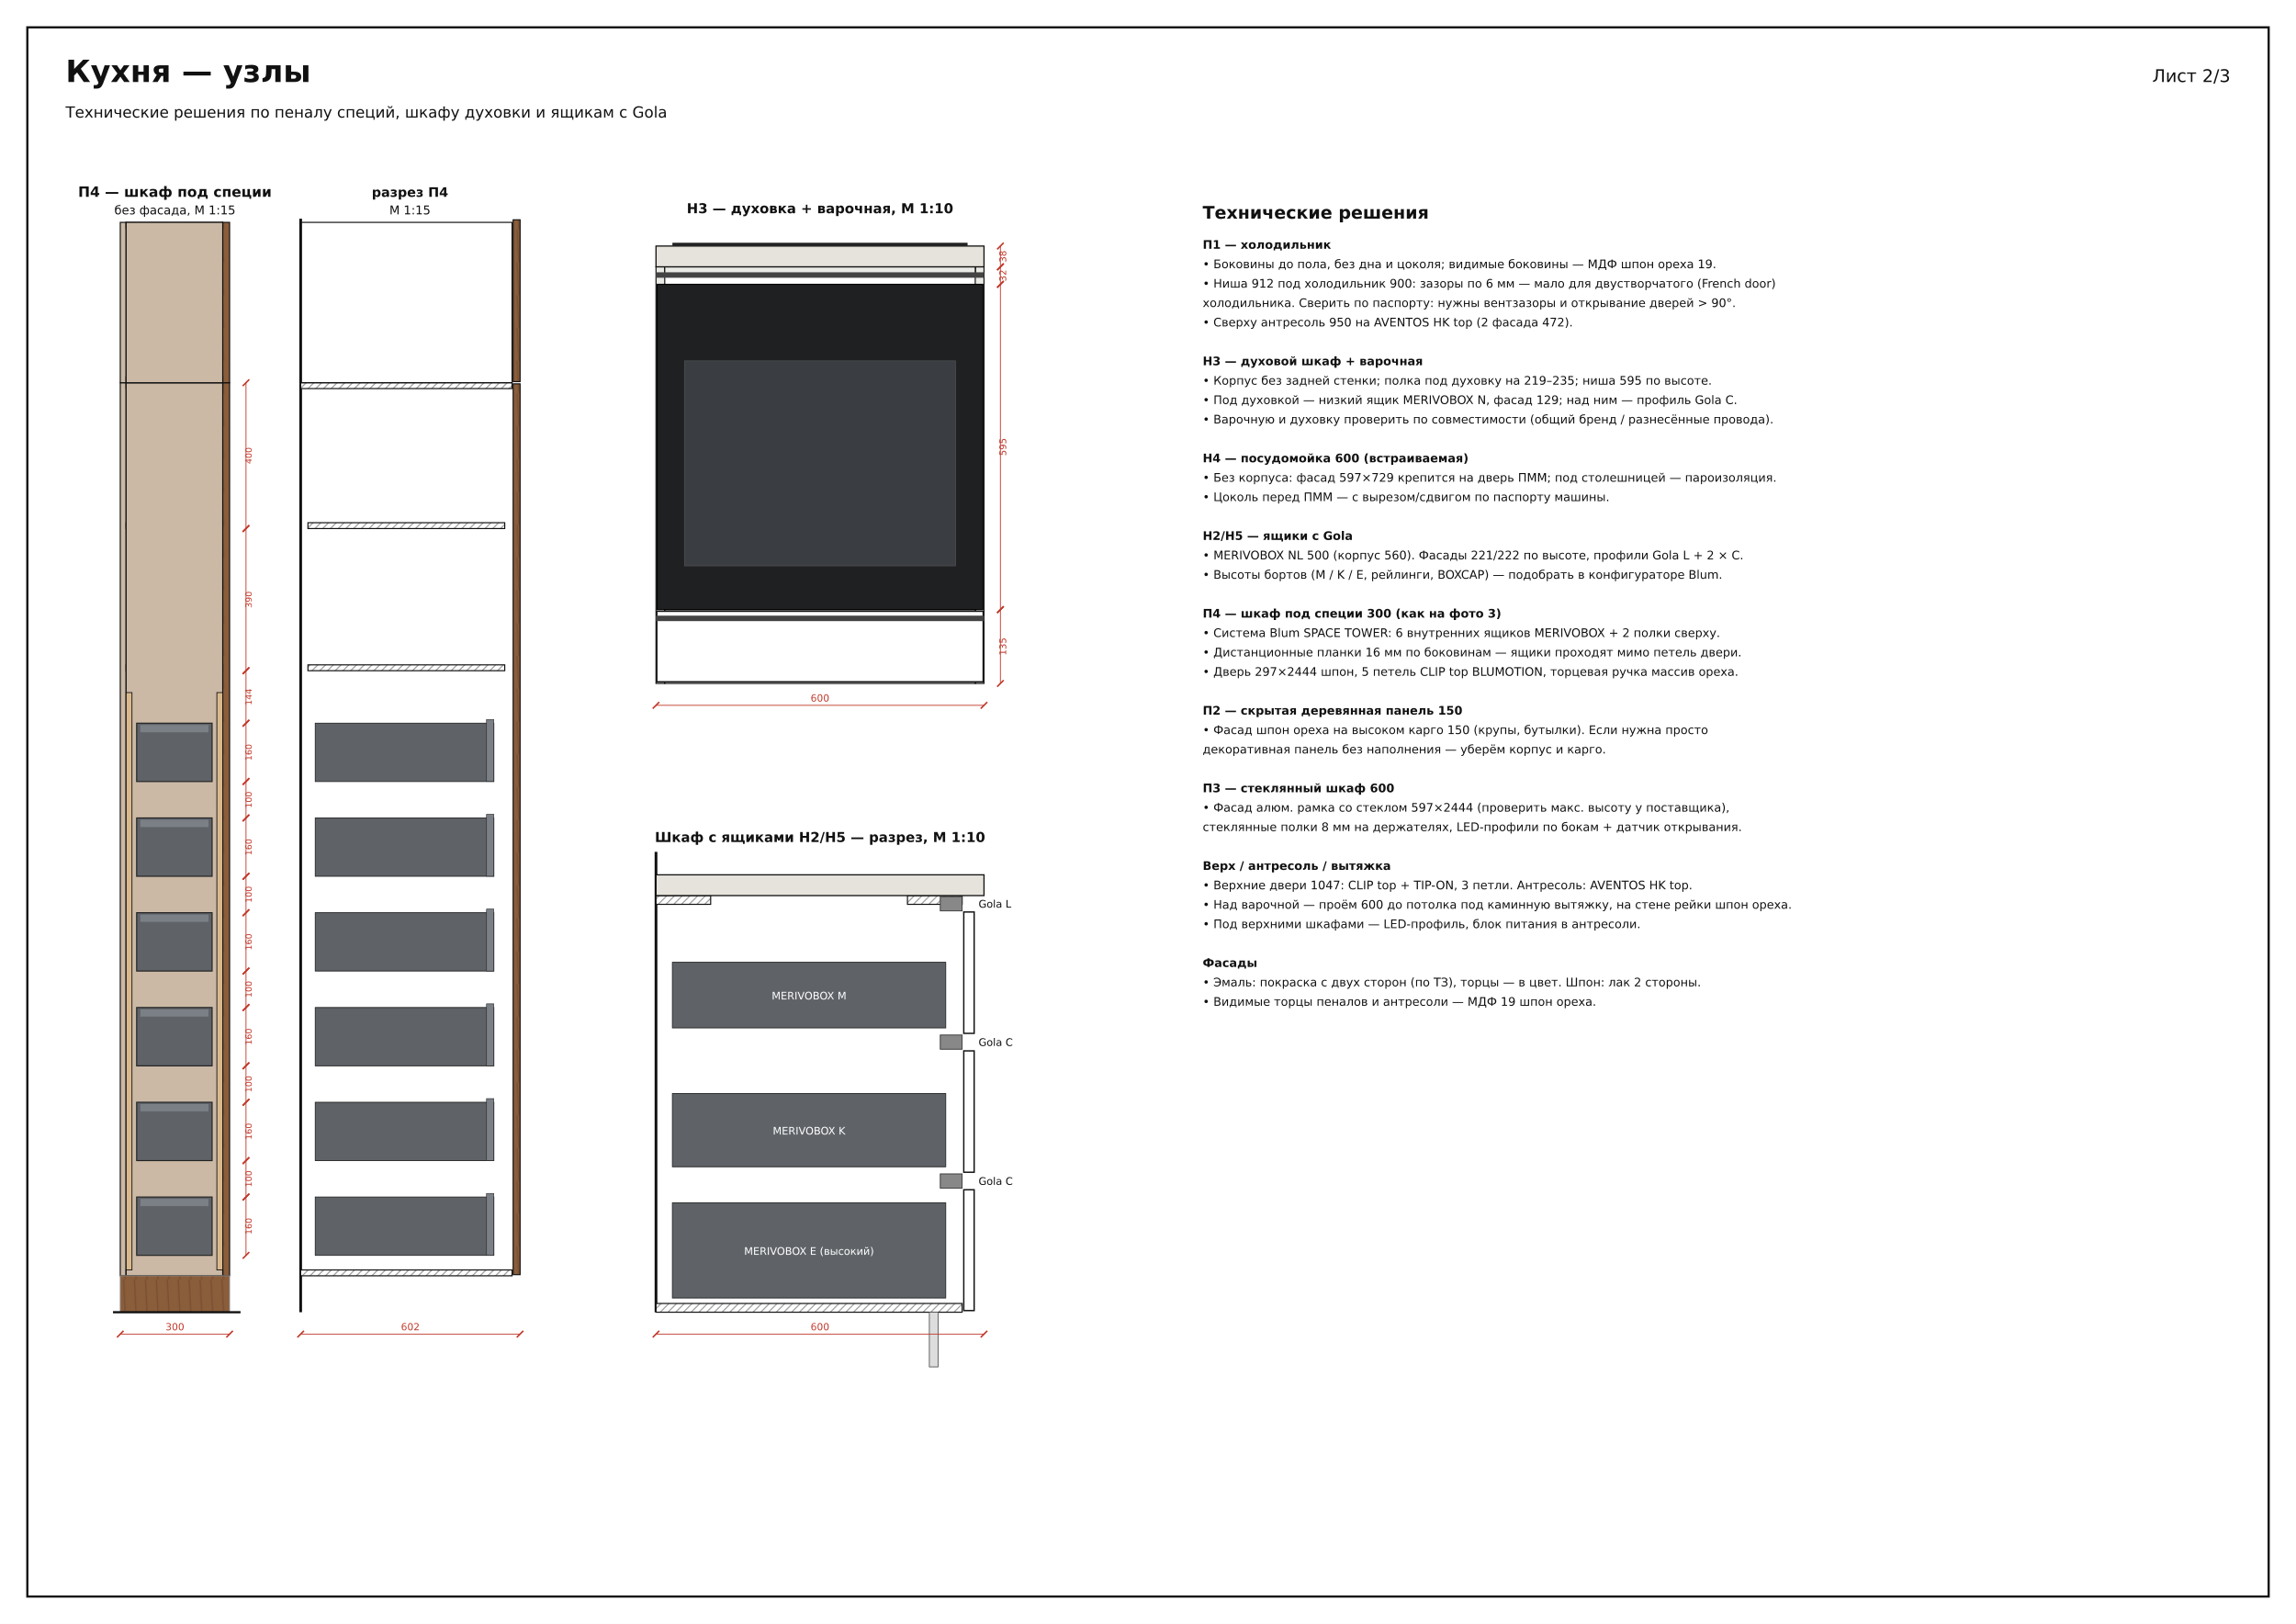
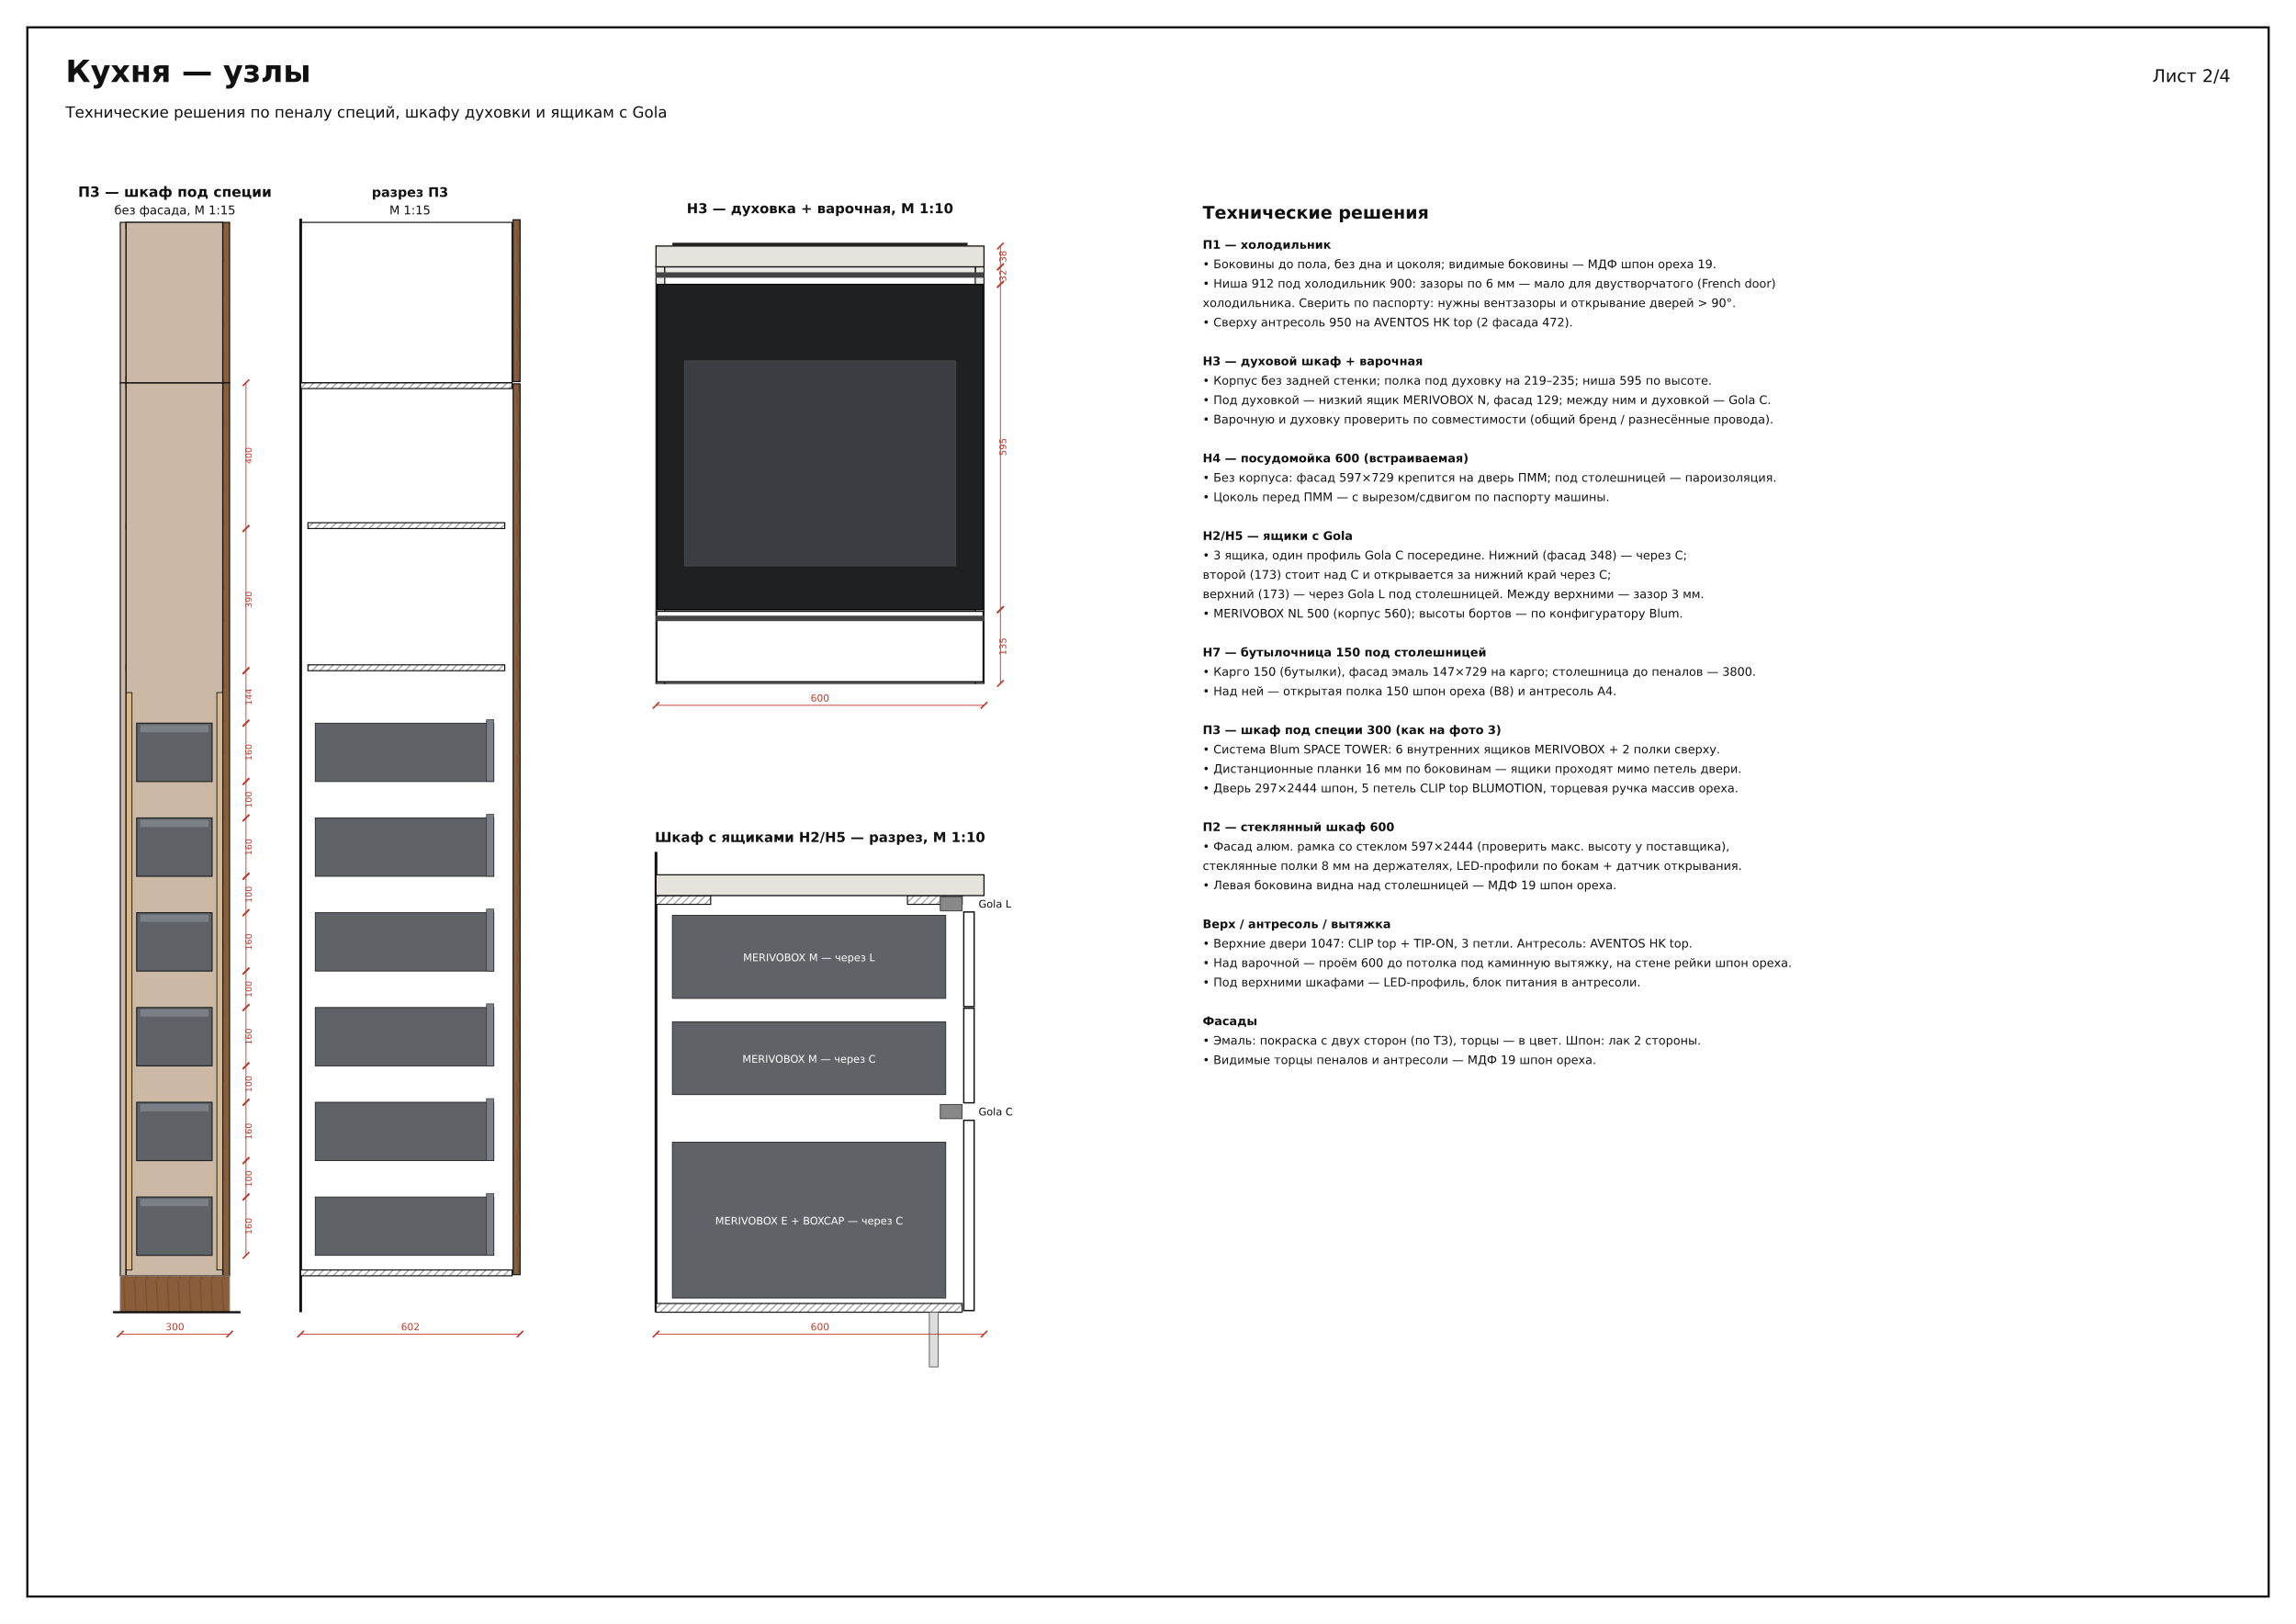
<svg xmlns="http://www.w3.org/2000/svg" width="420mm" height="297mm" viewBox="0 0 420 297">
  <defs>
    <pattern id="hatch" width="1" height="1" patternUnits="userSpaceOnUse" patternTransform="rotate(45)">
      <rect width="1" height="1" fill="#fff" />
      <line x1="0" y1="0" x2="0" y2="1" stroke="#555" stroke-width="0.22" />
    </pattern>
    <pattern id="glass" width="3" height="3" patternUnits="userSpaceOnUse" patternTransform="rotate(-45)">
      <rect width="3" height="3" fill="#e4f1f6" />
      <line x1="0" y1="0" x2="0" y2="3" stroke="#9cc3d2" stroke-width="0.25" />
    </pattern>
    <pattern id="veneer" width="2" height="6" patternUnits="userSpaceOnUse">
      <rect width="2" height="6" fill="#8a5d3b" />
      <line x1="0.6" y1="0" x2="0.9" y2="6" stroke="#7a5133" stroke-width="0.25" />
    </pattern>
  </defs>
  <rect width="420" height="297" fill="#fff" />
  <rect x="5" y="5" width="410" height="287" fill="none" stroke="#111" stroke-width="0.4" />
  <text x="12.00" y="15.00" font-family="DejaVu Sans, Arial, sans-serif" font-size="5.6" text-anchor="start" font-weight="bold" fill="#111">Кухня — узлы</text>
  <text x="12.00" y="21.50" font-family="DejaVu Sans, Arial, sans-serif" font-size="2.8" text-anchor="start" font-weight="normal" fill="#111">Технические решения по пеналу специй, шкафу духовки и ящикам с Gola</text>
-   <text x="408.00" y="15.00" font-family="DejaVu Sans, Arial, sans-serif" font-size="3.2" text-anchor="end" font-weight="normal" fill="#111">Лист 2/3</text>
+   <text x="408.00" y="15.00" font-family="DejaVu Sans, Arial, sans-serif" font-size="3.2" text-anchor="end" font-weight="normal" fill="#111">Лист 2/4</text>
  <rect x="22.00" y="70.00" width="1.07" height="163.33" rx="0" fill="#cbb9a6" stroke="#111" stroke-width="0.2" />
  <rect x="40.73" y="70.00" width="1.27" height="163.33" rx="0" fill="url(#veneer)" stroke="#111" stroke-width="0.2" />
  <rect x="23.07" y="232.27" width="17.67" height="1.07" rx="0" fill="#cbb9a6" stroke="#111" stroke-width="0.2" />
  <rect x="23.07" y="70.00" width="17.67" height="1.07" rx="0" fill="#cbb9a6" stroke="#111" stroke-width="0.2" />
  <rect x="23.07" y="121.60" width="17.67" height="1.07" rx="0" fill="#cbb9a6" stroke="#111" stroke-width="0.2" />
  <rect x="23.07" y="95.60" width="17.67" height="1.07" rx="0" fill="#cbb9a6" stroke="#111" stroke-width="0.2" />
  <rect x="23.07" y="70.00" width="17.67" height="163.33" rx="0" fill="#cbb9a6" stroke="#111" stroke-width="0.2" />
  <rect x="23.07" y="126.67" width="1.07" height="105.60" rx="0" fill="#d9b98c" stroke="#111" stroke-width="0.15" />
  <rect x="39.67" y="126.67" width="1.07" height="105.60" rx="0" fill="#d9b98c" stroke="#111" stroke-width="0.15" />
  <rect x="25.00" y="218.93" width="13.80" height="10.67" rx="0" fill="#5f6368" stroke="#222" stroke-width="0.2" />
  <rect x="25.67" y="219.27" width="12.47" height="1.33" rx="0" fill="#7b8086" stroke="none" stroke-width="0.2" />
  <rect x="25.00" y="201.60" width="13.80" height="10.67" rx="0" fill="#5f6368" stroke="#222" stroke-width="0.2" />
  <rect x="25.67" y="201.93" width="12.47" height="1.33" rx="0" fill="#7b8086" stroke="none" stroke-width="0.2" />
  <rect x="25.00" y="184.27" width="13.80" height="10.67" rx="0" fill="#5f6368" stroke="#222" stroke-width="0.2" />
  <rect x="25.67" y="184.60" width="12.47" height="1.33" rx="0" fill="#7b8086" stroke="none" stroke-width="0.2" />
  <rect x="25.00" y="166.93" width="13.80" height="10.67" rx="0" fill="#5f6368" stroke="#222" stroke-width="0.2" />
  <rect x="25.67" y="167.27" width="12.47" height="1.33" rx="0" fill="#7b8086" stroke="none" stroke-width="0.2" />
  <rect x="25.00" y="149.60" width="13.80" height="10.67" rx="0" fill="#5f6368" stroke="#222" stroke-width="0.2" />
  <rect x="25.67" y="149.93" width="12.47" height="1.33" rx="0" fill="#7b8086" stroke="none" stroke-width="0.2" />
  <rect x="25.00" y="132.27" width="13.80" height="10.67" rx="0" fill="#5f6368" stroke="#222" stroke-width="0.2" />
  <rect x="25.67" y="132.60" width="12.47" height="1.33" rx="0" fill="#7b8086" stroke="none" stroke-width="0.2" />
  <rect x="22.00" y="40.67" width="1.07" height="29.33" rx="0" fill="#cbb9a6" stroke="#111" stroke-width="0.2" />
  <rect x="40.73" y="40.67" width="1.27" height="29.33" rx="0" fill="url(#veneer)" stroke="#111" stroke-width="0.2" />
  <rect x="23.07" y="68.93" width="17.67" height="1.07" rx="0" fill="#cbb9a6" stroke="#111" stroke-width="0.2" />
  <rect x="23.07" y="40.67" width="17.67" height="1.07" rx="0" fill="#cbb9a6" stroke="#111" stroke-width="0.2" />
  <rect x="23.07" y="40.67" width="17.67" height="29.33" rx="0" fill="#cbb9a6" stroke="#111" stroke-width="0.2" />
  <rect x="22.00" y="233.33" width="20.00" height="6.67" rx="0" fill="url(#veneer)" stroke="#888" stroke-width="0.15" />
  <line x1="20.67" y1="240.00" x2="44.00" y2="240.00" stroke="#111" stroke-width="0.4" />
  <line x1="45.00" y1="229.60" x2="45.00" y2="218.93" stroke="#c0392b" stroke-width="0.15" />
  <line x1="44.40" y1="230.20" x2="45.60" y2="229.00" stroke="#c0392b" stroke-width="0.28" />
  <line x1="44.40" y1="219.53" x2="45.60" y2="218.33" stroke="#c0392b" stroke-width="0.28" />
  <text x="46.05" y="224.27" font-family="DejaVu Sans, Arial, sans-serif" font-size="1.6" text-anchor="middle" font-weight="normal" fill="#c0392b" transform="rotate(-90 46.05 224.27)">160</text>
  <line x1="45.00" y1="218.93" x2="45.00" y2="212.27" stroke="#c0392b" stroke-width="0.15" />
  <line x1="44.40" y1="219.53" x2="45.60" y2="218.33" stroke="#c0392b" stroke-width="0.28" />
  <line x1="44.40" y1="212.87" x2="45.60" y2="211.67" stroke="#c0392b" stroke-width="0.28" />
  <text x="46.05" y="215.60" font-family="DejaVu Sans, Arial, sans-serif" font-size="1.6" text-anchor="middle" font-weight="normal" fill="#c0392b" transform="rotate(-90 46.05 215.60)">100</text>
  <line x1="45.00" y1="212.27" x2="45.00" y2="201.60" stroke="#c0392b" stroke-width="0.15" />
  <line x1="44.40" y1="212.87" x2="45.60" y2="211.67" stroke="#c0392b" stroke-width="0.28" />
  <line x1="44.40" y1="202.20" x2="45.60" y2="201.00" stroke="#c0392b" stroke-width="0.28" />
  <text x="46.05" y="206.93" font-family="DejaVu Sans, Arial, sans-serif" font-size="1.6" text-anchor="middle" font-weight="normal" fill="#c0392b" transform="rotate(-90 46.05 206.93)">160</text>
  <line x1="45.00" y1="201.60" x2="45.00" y2="194.93" stroke="#c0392b" stroke-width="0.15" />
  <line x1="44.40" y1="202.20" x2="45.60" y2="201.00" stroke="#c0392b" stroke-width="0.28" />
  <line x1="44.40" y1="195.53" x2="45.60" y2="194.33" stroke="#c0392b" stroke-width="0.28" />
  <text x="46.05" y="198.27" font-family="DejaVu Sans, Arial, sans-serif" font-size="1.6" text-anchor="middle" font-weight="normal" fill="#c0392b" transform="rotate(-90 46.05 198.27)">100</text>
  <line x1="45.00" y1="194.93" x2="45.00" y2="184.27" stroke="#c0392b" stroke-width="0.15" />
  <line x1="44.40" y1="195.53" x2="45.60" y2="194.33" stroke="#c0392b" stroke-width="0.28" />
  <line x1="44.40" y1="184.87" x2="45.60" y2="183.67" stroke="#c0392b" stroke-width="0.28" />
  <text x="46.05" y="189.60" font-family="DejaVu Sans, Arial, sans-serif" font-size="1.6" text-anchor="middle" font-weight="normal" fill="#c0392b" transform="rotate(-90 46.05 189.60)">160</text>
  <line x1="45.00" y1="184.27" x2="45.00" y2="177.60" stroke="#c0392b" stroke-width="0.15" />
  <line x1="44.40" y1="184.87" x2="45.60" y2="183.67" stroke="#c0392b" stroke-width="0.28" />
  <line x1="44.40" y1="178.20" x2="45.60" y2="177.00" stroke="#c0392b" stroke-width="0.28" />
  <text x="46.05" y="180.93" font-family="DejaVu Sans, Arial, sans-serif" font-size="1.6" text-anchor="middle" font-weight="normal" fill="#c0392b" transform="rotate(-90 46.05 180.93)">100</text>
  <line x1="45.00" y1="177.60" x2="45.00" y2="166.93" stroke="#c0392b" stroke-width="0.15" />
  <line x1="44.40" y1="178.20" x2="45.60" y2="177.00" stroke="#c0392b" stroke-width="0.28" />
  <line x1="44.40" y1="167.53" x2="45.60" y2="166.33" stroke="#c0392b" stroke-width="0.28" />
  <text x="46.05" y="172.27" font-family="DejaVu Sans, Arial, sans-serif" font-size="1.6" text-anchor="middle" font-weight="normal" fill="#c0392b" transform="rotate(-90 46.05 172.27)">160</text>
  <line x1="45.00" y1="166.93" x2="45.00" y2="160.27" stroke="#c0392b" stroke-width="0.15" />
  <line x1="44.40" y1="167.53" x2="45.60" y2="166.33" stroke="#c0392b" stroke-width="0.28" />
  <line x1="44.40" y1="160.87" x2="45.60" y2="159.67" stroke="#c0392b" stroke-width="0.28" />
  <text x="46.05" y="163.60" font-family="DejaVu Sans, Arial, sans-serif" font-size="1.6" text-anchor="middle" font-weight="normal" fill="#c0392b" transform="rotate(-90 46.05 163.60)">100</text>
  <line x1="45.00" y1="160.27" x2="45.00" y2="149.60" stroke="#c0392b" stroke-width="0.15" />
  <line x1="44.40" y1="160.87" x2="45.60" y2="159.67" stroke="#c0392b" stroke-width="0.28" />
  <line x1="44.40" y1="150.20" x2="45.60" y2="149.00" stroke="#c0392b" stroke-width="0.28" />
  <text x="46.05" y="154.93" font-family="DejaVu Sans, Arial, sans-serif" font-size="1.6" text-anchor="middle" font-weight="normal" fill="#c0392b" transform="rotate(-90 46.05 154.93)">160</text>
  <line x1="45.00" y1="149.60" x2="45.00" y2="142.93" stroke="#c0392b" stroke-width="0.15" />
  <line x1="44.40" y1="150.20" x2="45.60" y2="149.00" stroke="#c0392b" stroke-width="0.28" />
  <line x1="44.40" y1="143.53" x2="45.60" y2="142.33" stroke="#c0392b" stroke-width="0.28" />
  <text x="46.05" y="146.27" font-family="DejaVu Sans, Arial, sans-serif" font-size="1.6" text-anchor="middle" font-weight="normal" fill="#c0392b" transform="rotate(-90 46.05 146.27)">100</text>
  <line x1="45.00" y1="142.93" x2="45.00" y2="132.27" stroke="#c0392b" stroke-width="0.15" />
  <line x1="44.40" y1="143.53" x2="45.60" y2="142.33" stroke="#c0392b" stroke-width="0.28" />
  <line x1="44.40" y1="132.87" x2="45.60" y2="131.67" stroke="#c0392b" stroke-width="0.28" />
  <text x="46.05" y="137.60" font-family="DejaVu Sans, Arial, sans-serif" font-size="1.6" text-anchor="middle" font-weight="normal" fill="#c0392b" transform="rotate(-90 46.05 137.60)">160</text>
  <line x1="45.00" y1="132.27" x2="45.00" y2="122.67" stroke="#c0392b" stroke-width="0.15" />
  <line x1="44.40" y1="132.87" x2="45.60" y2="131.67" stroke="#c0392b" stroke-width="0.28" />
  <line x1="44.40" y1="123.27" x2="45.60" y2="122.07" stroke="#c0392b" stroke-width="0.28" />
  <text x="46.05" y="127.47" font-family="DejaVu Sans, Arial, sans-serif" font-size="1.6" text-anchor="middle" font-weight="normal" fill="#c0392b" transform="rotate(-90 46.05 127.47)">144</text>
  <line x1="45.00" y1="122.67" x2="45.00" y2="96.67" stroke="#c0392b" stroke-width="0.15" />
  <line x1="44.40" y1="123.27" x2="45.60" y2="122.07" stroke="#c0392b" stroke-width="0.28" />
  <line x1="44.40" y1="97.27" x2="45.60" y2="96.07" stroke="#c0392b" stroke-width="0.28" />
  <text x="46.05" y="109.67" font-family="DejaVu Sans, Arial, sans-serif" font-size="1.6" text-anchor="middle" font-weight="normal" fill="#c0392b" transform="rotate(-90 46.05 109.67)">390</text>
  <line x1="45.00" y1="96.67" x2="45.00" y2="70.00" stroke="#c0392b" stroke-width="0.15" />
  <line x1="44.40" y1="97.27" x2="45.60" y2="96.07" stroke="#c0392b" stroke-width="0.28" />
  <line x1="44.40" y1="70.60" x2="45.60" y2="69.40" stroke="#c0392b" stroke-width="0.28" />
  <text x="46.05" y="83.33" font-family="DejaVu Sans, Arial, sans-serif" font-size="1.6" text-anchor="middle" font-weight="normal" fill="#c0392b" transform="rotate(-90 46.05 83.33)">400</text>
  <line x1="22.00" y1="244.00" x2="42.00" y2="244.00" stroke="#c0392b" stroke-width="0.15" />
  <line x1="21.40" y1="244.60" x2="22.60" y2="243.40" stroke="#c0392b" stroke-width="0.28" />
  <line x1="41.40" y1="244.60" x2="42.60" y2="243.40" stroke="#c0392b" stroke-width="0.28" />
  <text x="32.00" y="243.30" font-family="DejaVu Sans, Arial, sans-serif" font-size="1.8" text-anchor="middle" font-weight="normal" fill="#c0392b">300</text>
-   <text x="32.00" y="36.00" font-family="DejaVu Sans, Arial, sans-serif" font-size="2.6" text-anchor="middle" font-weight="bold" fill="#111">П4 — шкаф под специи</text>
+   <text x="32.00" y="36.00" font-family="DejaVu Sans, Arial, sans-serif" font-size="2.6" text-anchor="middle" font-weight="bold" fill="#111">П3 — шкаф под специи</text>
  <text x="32.00" y="39.20" font-family="DejaVu Sans, Arial, sans-serif" font-size="2.2" text-anchor="middle" font-weight="normal" fill="#111">без фасада, М 1:15</text>
  <line x1="55.00" y1="240.00" x2="55.00" y2="40.00" stroke="#111" stroke-width="0.5" />
  <rect x="55.00" y="232.27" width="38.67" height="1.07" rx="0" fill="url(#hatch)" stroke="#111" stroke-width="0.2" />
  <rect x="55.00" y="70.00" width="38.67" height="1.07" rx="0" fill="url(#hatch)" stroke="#111" stroke-width="0.2" />
  <rect x="56.33" y="121.60" width="36.00" height="1.07" rx="0" fill="url(#hatch)" stroke="#111" stroke-width="0.2" />
  <rect x="56.33" y="95.60" width="36.00" height="1.07" rx="0" fill="url(#hatch)" stroke="#111" stroke-width="0.2" />
  <rect x="57.67" y="218.93" width="32.67" height="10.67" rx="0" fill="#5f6368" stroke="#222" stroke-width="0.15" />
  <rect x="89.00" y="218.27" width="1.33" height="11.33" rx="0" fill="#7b8086" stroke="#222" stroke-width="0.1" />
  <rect x="57.67" y="201.60" width="32.67" height="10.67" rx="0" fill="#5f6368" stroke="#222" stroke-width="0.15" />
  <rect x="89.00" y="200.93" width="1.33" height="11.33" rx="0" fill="#7b8086" stroke="#222" stroke-width="0.1" />
  <rect x="57.67" y="184.27" width="32.67" height="10.67" rx="0" fill="#5f6368" stroke="#222" stroke-width="0.15" />
  <rect x="89.00" y="183.60" width="1.33" height="11.33" rx="0" fill="#7b8086" stroke="#222" stroke-width="0.1" />
  <rect x="57.67" y="166.93" width="32.67" height="10.67" rx="0" fill="#5f6368" stroke="#222" stroke-width="0.15" />
  <rect x="89.00" y="166.27" width="1.33" height="11.33" rx="0" fill="#7b8086" stroke="#222" stroke-width="0.1" />
  <rect x="57.67" y="149.60" width="32.67" height="10.67" rx="0" fill="#5f6368" stroke="#222" stroke-width="0.15" />
  <rect x="89.00" y="148.93" width="1.33" height="11.33" rx="0" fill="#7b8086" stroke="#222" stroke-width="0.1" />
  <rect x="57.67" y="132.27" width="32.67" height="10.67" rx="0" fill="#5f6368" stroke="#222" stroke-width="0.15" />
  <rect x="89.00" y="131.60" width="1.33" height="11.33" rx="0" fill="#7b8086" stroke="#222" stroke-width="0.1" />
  <rect x="93.87" y="70.20" width="1.27" height="162.93" rx="0" fill="url(#veneer)" stroke="#111" stroke-width="0.2" />
  <rect x="55.00" y="40.67" width="38.67" height="29.33" rx="0" fill="none" stroke="#111" stroke-width="0.2" />
  <rect x="93.87" y="40.20" width="1.27" height="29.60" rx="0" fill="url(#veneer)" stroke="#111" stroke-width="0.2" />
  <line x1="55.00" y1="244.00" x2="95.13" y2="244.00" stroke="#c0392b" stroke-width="0.15" />
  <line x1="54.40" y1="244.60" x2="55.60" y2="243.40" stroke="#c0392b" stroke-width="0.28" />
  <line x1="94.53" y1="244.60" x2="95.73" y2="243.40" stroke="#c0392b" stroke-width="0.28" />
  <text x="75.07" y="243.30" font-family="DejaVu Sans, Arial, sans-serif" font-size="1.8" text-anchor="middle" font-weight="normal" fill="#c0392b">602</text>
-   <text x="75.00" y="36.00" font-family="DejaVu Sans, Arial, sans-serif" font-size="2.4" text-anchor="middle" font-weight="bold" fill="#111">разрез П4</text>
+   <text x="75.00" y="36.00" font-family="DejaVu Sans, Arial, sans-serif" font-size="2.4" text-anchor="middle" font-weight="bold" fill="#111">разрез П3</text>
  <text x="75.00" y="39.20" font-family="DejaVu Sans, Arial, sans-serif" font-size="2.2" text-anchor="middle" font-weight="normal" fill="#111">М 1:15</text>
  <rect x="120.00" y="48.80" width="1.60" height="76.20" rx="0" fill="#e9e9e6" stroke="#111" stroke-width="0.2" />
  <rect x="178.40" y="48.80" width="1.60" height="76.20" rx="0" fill="#e9e9e6" stroke="#111" stroke-width="0.2" />
  <rect x="121.60" y="123.40" width="56.80" height="1.60" rx="0" fill="#e9e9e6" stroke="#111" stroke-width="0.2" />
  <rect x="121.60" y="48.80" width="56.80" height="1.60" rx="0" fill="#e9e9e6" stroke="#111" stroke-width="0.2" />
  <rect x="121.60" y="48.80" width="56.80" height="1.60" rx="0" fill="#e9e9e6" stroke="#111" stroke-width="0.2" />
  <rect x="121.60" y="111.50" width="56.80" height="1.60" rx="0" fill="#e9e9e6" stroke="#111" stroke-width="0.2" />
  <rect x="120.15" y="111.80" width="59.70" height="12.90" rx="0" fill="#fff" stroke="#111" stroke-width="0.25" />
  <rect x="120.20" y="52.00" width="59.60" height="59.50" rx="0" fill="#1f2022" stroke="#000" stroke-width="0.2" />
  <rect x="125.20" y="66.00" width="49.60" height="37.50" rx="0" fill="#3a3d41" stroke="#555" stroke-width="0.1" />
  <rect x="120.00" y="45.00" width="60.00" height="3.80" rx="0" fill="#e6e3dc" stroke="#111" stroke-width="0.22" />
  <rect x="123.00" y="44.40" width="54.00" height="0.60" rx="0" fill="#222" stroke="none" stroke-width="0.2" />
  <line x1="120.00" y1="50.30" x2="180.00" y2="50.30" stroke="#444" stroke-width="1.0" />
  <line x1="120.00" y1="113.10" x2="180.00" y2="113.10" stroke="#444" stroke-width="1.0" />
  <line x1="183.00" y1="125.00" x2="183.00" y2="111.50" stroke="#c0392b" stroke-width="0.15" />
  <line x1="182.40" y1="125.60" x2="183.60" y2="124.40" stroke="#c0392b" stroke-width="0.28" />
  <line x1="182.40" y1="112.10" x2="183.60" y2="110.90" stroke="#c0392b" stroke-width="0.28" />
  <text x="184.05" y="118.25" font-family="DejaVu Sans, Arial, sans-serif" font-size="1.7" text-anchor="middle" font-weight="normal" fill="#c0392b" transform="rotate(-90 184.05 118.25)">135</text>
  <line x1="183.00" y1="111.50" x2="183.00" y2="52.00" stroke="#c0392b" stroke-width="0.15" />
  <line x1="182.40" y1="112.10" x2="183.60" y2="110.90" stroke="#c0392b" stroke-width="0.28" />
  <line x1="182.40" y1="52.60" x2="183.60" y2="51.40" stroke="#c0392b" stroke-width="0.28" />
  <text x="184.05" y="81.75" font-family="DejaVu Sans, Arial, sans-serif" font-size="1.7" text-anchor="middle" font-weight="normal" fill="#c0392b" transform="rotate(-90 184.05 81.75)">595</text>
  <line x1="183.00" y1="52.00" x2="183.00" y2="48.80" stroke="#c0392b" stroke-width="0.15" />
  <line x1="182.40" y1="52.60" x2="183.60" y2="51.40" stroke="#c0392b" stroke-width="0.28" />
  <line x1="182.40" y1="49.40" x2="183.60" y2="48.20" stroke="#c0392b" stroke-width="0.28" />
  <text x="184.05" y="50.40" font-family="DejaVu Sans, Arial, sans-serif" font-size="1.7" text-anchor="middle" font-weight="normal" fill="#c0392b" transform="rotate(-90 184.05 50.40)">32</text>
  <line x1="183.00" y1="48.80" x2="183.00" y2="45.00" stroke="#c0392b" stroke-width="0.15" />
  <line x1="182.40" y1="49.40" x2="183.60" y2="48.20" stroke="#c0392b" stroke-width="0.28" />
  <line x1="182.40" y1="45.60" x2="183.60" y2="44.40" stroke="#c0392b" stroke-width="0.28" />
  <text x="184.05" y="46.90" font-family="DejaVu Sans, Arial, sans-serif" font-size="1.7" text-anchor="middle" font-weight="normal" fill="#c0392b" transform="rotate(-90 184.05 46.90)">38</text>
  <line x1="120.00" y1="129.00" x2="180.00" y2="129.00" stroke="#c0392b" stroke-width="0.15" />
  <line x1="119.40" y1="129.60" x2="120.60" y2="128.40" stroke="#c0392b" stroke-width="0.28" />
  <line x1="179.40" y1="129.60" x2="180.60" y2="128.40" stroke="#c0392b" stroke-width="0.28" />
  <text x="150.00" y="128.30" font-family="DejaVu Sans, Arial, sans-serif" font-size="1.8" text-anchor="middle" font-weight="normal" fill="#c0392b">600</text>
  <text x="150.00" y="39.00" font-family="DejaVu Sans, Arial, sans-serif" font-size="2.5" text-anchor="middle" font-weight="bold" fill="#111">Н3 — духовка + варочная, М 1:10</text>
  <line x1="120.00" y1="240.00" x2="120.00" y2="155.80" stroke="#111" stroke-width="0.5" />
  <rect x="120.00" y="238.40" width="56.00" height="1.60" rx="0" fill="url(#hatch)" stroke="#111" stroke-width="0.2" />
  <rect x="166.00" y="163.80" width="10.00" height="1.60" rx="0" fill="url(#hatch)" stroke="#111" stroke-width="0.2" />
  <rect x="120.00" y="163.80" width="10.00" height="1.60" rx="0" fill="url(#hatch)" stroke="#111" stroke-width="0.2" />
  <rect x="120.00" y="160.00" width="60.00" height="3.80" rx="0" fill="#e6e3dc" stroke="#111" stroke-width="0.22" />
-   <rect x="123.00" y="220.00" width="50.00" height="17.40" rx="0" fill="#5f6368" stroke="#222" stroke-width="0.15" />
-   <text x="148.00" y="229.50" font-family="DejaVu Sans, Arial, sans-serif" font-size="1.9" text-anchor="middle" font-weight="normal" fill="#fff">MERIVOBOX E (высокий)</text>
-   <rect x="123.00" y="200.00" width="50.00" height="13.40" rx="0" fill="#5f6368" stroke="#222" stroke-width="0.15" />
-   <text x="148.00" y="207.50" font-family="DejaVu Sans, Arial, sans-serif" font-size="1.9" text-anchor="middle" font-weight="normal" fill="#fff">MERIVOBOX K</text>
-   <rect x="123.00" y="176.00" width="50.00" height="12.00" rx="0" fill="#5f6368" stroke="#222" stroke-width="0.15" />
-   <text x="148.00" y="182.80" font-family="DejaVu Sans, Arial, sans-serif" font-size="1.9" text-anchor="middle" font-weight="normal" fill="#fff">MERIVOBOX M</text>
-   <rect x="176.30" y="217.60" width="1.90" height="22.10" rx="0" fill="#fff" stroke="#111" stroke-width="0.25" />
-   <rect x="176.30" y="192.20" width="1.90" height="22.20" rx="0" fill="#fff" stroke="#111" stroke-width="0.25" />
-   <rect x="176.30" y="166.80" width="1.90" height="22.20" rx="0" fill="#fff" stroke="#111" stroke-width="0.25" />
+   <rect x="123.00" y="208.90" width="50.00" height="28.50" rx="0" fill="#5f6368" stroke="#222" stroke-width="0.15" />
+   <text x="148.00" y="223.95" font-family="DejaVu Sans, Arial, sans-serif" font-size="1.9" text-anchor="middle" font-weight="normal" fill="#fff">MERIVOBOX E + BOXCAP — через C</text>
+   <rect x="123.00" y="186.90" width="50.00" height="13.30" rx="0" fill="#5f6368" stroke="#222" stroke-width="0.15" />
+   <text x="148.00" y="194.35" font-family="DejaVu Sans, Arial, sans-serif" font-size="1.9" text-anchor="middle" font-weight="normal" fill="#fff">MERIVOBOX M — через C</text>
+   <rect x="123.00" y="167.40" width="50.00" height="15.20" rx="0" fill="#5f6368" stroke="#222" stroke-width="0.15" />
+   <text x="148.00" y="175.80" font-family="DejaVu Sans, Arial, sans-serif" font-size="1.9" text-anchor="middle" font-weight="normal" fill="#fff">MERIVOBOX M — через L</text>
+   <rect x="176.30" y="204.90" width="1.90" height="34.80" rx="0" fill="#fff" stroke="#111" stroke-width="0.25" />
+   <rect x="176.30" y="184.40" width="1.90" height="17.30" rx="0" fill="#fff" stroke="#111" stroke-width="0.25" />
+   <rect x="176.30" y="166.80" width="1.90" height="17.30" rx="0" fill="#fff" stroke="#111" stroke-width="0.25" />
  <rect x="172.00" y="164.00" width="4.00" height="2.60" rx="0" fill="#888" stroke="#333" stroke-width="0.15" />
-   <rect x="172.00" y="214.70" width="4.00" height="2.60" rx="0" fill="#888" stroke="#333" stroke-width="0.15" />
-   <rect x="172.00" y="189.30" width="4.00" height="2.60" rx="0" fill="#888" stroke="#333" stroke-width="0.15" />
+   <rect x="172.00" y="202.00" width="4.00" height="2.60" rx="0" fill="#888" stroke="#333" stroke-width="0.15" />
  <rect x="170.00" y="240.00" width="1.60" height="10.00" rx="0" fill="#ddd" stroke="#555" stroke-width="0.15" />
  <text x="179.00" y="166.00" font-family="DejaVu Sans, Arial, sans-serif" font-size="1.9" text-anchor="start" font-weight="normal" fill="#111">Gola L</text>
-   <text x="179.00" y="216.70" font-family="DejaVu Sans, Arial, sans-serif" font-size="1.9" text-anchor="start" font-weight="normal" fill="#111">Gola C</text>
-   <text x="179.00" y="191.30" font-family="DejaVu Sans, Arial, sans-serif" font-size="1.9" text-anchor="start" font-weight="normal" fill="#111">Gola C</text>
+   <text x="179.00" y="204.00" font-family="DejaVu Sans, Arial, sans-serif" font-size="1.9" text-anchor="start" font-weight="normal" fill="#111">Gola C</text>
  <line x1="120.00" y1="244.00" x2="180.00" y2="244.00" stroke="#c0392b" stroke-width="0.15" />
  <line x1="119.40" y1="244.60" x2="120.60" y2="243.40" stroke="#c0392b" stroke-width="0.28" />
  <line x1="179.40" y1="244.60" x2="180.60" y2="243.40" stroke="#c0392b" stroke-width="0.28" />
  <text x="150.00" y="243.30" font-family="DejaVu Sans, Arial, sans-serif" font-size="1.8" text-anchor="middle" font-weight="normal" fill="#c0392b">600</text>
  <text x="150.00" y="154.00" font-family="DejaVu Sans, Arial, sans-serif" font-size="2.5" text-anchor="middle" font-weight="bold" fill="#111">Шкаф с ящиками Н2/Н5 — разрез, М 1:10</text>
  <text x="220.00" y="40.00" font-family="DejaVu Sans, Arial, sans-serif" font-size="3.2" text-anchor="start" font-weight="bold" fill="#111">Технические решения</text>
  <text x="220.00" y="45.50" font-family="DejaVu Sans, Arial, sans-serif" font-size="2.15" text-anchor="start" font-weight="bold" fill="#111">П1 — холодильник</text>
  <text x="220.00" y="49.05" font-family="DejaVu Sans, Arial, sans-serif" font-size="2.15" text-anchor="start" font-weight="normal" fill="#111">• Боковины до пола, без дна и цоколя; видимые боковины — МДФ шпон ореха 19.</text>
  <text x="220.00" y="52.60" font-family="DejaVu Sans, Arial, sans-serif" font-size="2.15" text-anchor="start" font-weight="normal" fill="#111">• Ниша 912 под холодильник 900: зазоры по 6 мм — мало для двустворчатого (French door)</text>
  <text x="220.00" y="56.15" font-family="DejaVu Sans, Arial, sans-serif" font-size="2.15" text-anchor="start" font-weight="normal" fill="#111">  холодильника. Сверить по паспорту: нужны вентзазоры и открывание дверей &gt; 90°.</text>
  <text x="220.00" y="59.70" font-family="DejaVu Sans, Arial, sans-serif" font-size="2.15" text-anchor="start" font-weight="normal" fill="#111">• Сверху антресоль 950 на AVENTOS HK top (2 фасада 472).</text>
  <text x="220.00" y="63.25" font-family="DejaVu Sans, Arial, sans-serif" font-size="2.15" text-anchor="start" font-weight="normal" fill="#111" />
  <text x="220.00" y="66.80" font-family="DejaVu Sans, Arial, sans-serif" font-size="2.15" text-anchor="start" font-weight="bold" fill="#111">Н3 — духовой шкаф + варочная</text>
  <text x="220.00" y="70.35" font-family="DejaVu Sans, Arial, sans-serif" font-size="2.15" text-anchor="start" font-weight="normal" fill="#111">• Корпус без задней стенки; полка под духовку на 219–235; ниша 595 по высоте.</text>
-   <text x="220.00" y="73.90" font-family="DejaVu Sans, Arial, sans-serif" font-size="2.15" text-anchor="start" font-weight="normal" fill="#111">• Под духовкой — низкий ящик MERIVOBOX N, фасад 129; над ним — профиль Gola C.</text>
+   <text x="220.00" y="73.90" font-family="DejaVu Sans, Arial, sans-serif" font-size="2.15" text-anchor="start" font-weight="normal" fill="#111">• Под духовкой — низкий ящик MERIVOBOX N, фасад 129; между ним и духовкой — Gola C.</text>
  <text x="220.00" y="77.45" font-family="DejaVu Sans, Arial, sans-serif" font-size="2.15" text-anchor="start" font-weight="normal" fill="#111">• Варочную и духовку проверить по совместимости (общий бренд / разнесённые провода).</text>
  <text x="220.00" y="81.00" font-family="DejaVu Sans, Arial, sans-serif" font-size="2.15" text-anchor="start" font-weight="normal" fill="#111" />
  <text x="220.00" y="84.55" font-family="DejaVu Sans, Arial, sans-serif" font-size="2.15" text-anchor="start" font-weight="bold" fill="#111">Н4 — посудомойка 600 (встраиваемая)</text>
  <text x="220.00" y="88.10" font-family="DejaVu Sans, Arial, sans-serif" font-size="2.15" text-anchor="start" font-weight="normal" fill="#111">• Без корпуса: фасад 597×729 крепится на дверь ПММ; под столешницей — пароизоляция.</text>
  <text x="220.00" y="91.65" font-family="DejaVu Sans, Arial, sans-serif" font-size="2.15" text-anchor="start" font-weight="normal" fill="#111">• Цоколь перед ПММ — с вырезом/сдвигом по паспорту машины.</text>
  <text x="220.00" y="95.20" font-family="DejaVu Sans, Arial, sans-serif" font-size="2.15" text-anchor="start" font-weight="normal" fill="#111" />
  <text x="220.00" y="98.75" font-family="DejaVu Sans, Arial, sans-serif" font-size="2.15" text-anchor="start" font-weight="bold" fill="#111">Н2/Н5 — ящики с Gola</text>
-   <text x="220.00" y="102.30" font-family="DejaVu Sans, Arial, sans-serif" font-size="2.15" text-anchor="start" font-weight="normal" fill="#111">• MERIVOBOX NL 500 (корпус 560). Фасады 221/222 по высоте, профили Gola L + 2 × C.</text>
-   <text x="220.00" y="105.85" font-family="DejaVu Sans, Arial, sans-serif" font-size="2.15" text-anchor="start" font-weight="normal" fill="#111">• Высоты бортов (M / K / E, рейлинги, BOXCAP) — подобрать в конфигураторе Blum.</text>
-   <text x="220.00" y="109.40" font-family="DejaVu Sans, Arial, sans-serif" font-size="2.15" text-anchor="start" font-weight="normal" fill="#111" />
-   <text x="220.00" y="112.95" font-family="DejaVu Sans, Arial, sans-serif" font-size="2.15" text-anchor="start" font-weight="bold" fill="#111">П4 — шкаф под специи 300 (как на фото 3)</text>
-   <text x="220.00" y="116.50" font-family="DejaVu Sans, Arial, sans-serif" font-size="2.15" text-anchor="start" font-weight="normal" fill="#111">• Система Blum SPACE TOWER: 6 внутренних ящиков MERIVOBOX + 2 полки сверху.</text>
-   <text x="220.00" y="120.05" font-family="DejaVu Sans, Arial, sans-serif" font-size="2.15" text-anchor="start" font-weight="normal" fill="#111">• Дистанционные планки 16 мм по боковинам — ящики проходят мимо петель двери.</text>
-   <text x="220.00" y="123.60" font-family="DejaVu Sans, Arial, sans-serif" font-size="2.15" text-anchor="start" font-weight="normal" fill="#111">• Дверь 297×2444 шпон, 5 петель CLIP top BLUMOTION, торцевая ручка массив ореха.</text>
-   <text x="220.00" y="127.15" font-family="DejaVu Sans, Arial, sans-serif" font-size="2.15" text-anchor="start" font-weight="normal" fill="#111" />
-   <text x="220.00" y="130.70" font-family="DejaVu Sans, Arial, sans-serif" font-size="2.15" text-anchor="start" font-weight="bold" fill="#111">П2 — скрытая деревянная панель 150</text>
-   <text x="220.00" y="134.25" font-family="DejaVu Sans, Arial, sans-serif" font-size="2.15" text-anchor="start" font-weight="normal" fill="#111">• Фасад шпон ореха на высоком карго 150 (крупы, бутылки). Если нужна просто</text>
-   <text x="220.00" y="137.80" font-family="DejaVu Sans, Arial, sans-serif" font-size="2.15" text-anchor="start" font-weight="normal" fill="#111">  декоративная панель без наполнения — уберём корпус и карго.</text>
-   <text x="220.00" y="141.35" font-family="DejaVu Sans, Arial, sans-serif" font-size="2.15" text-anchor="start" font-weight="normal" fill="#111" />
-   <text x="220.00" y="144.90" font-family="DejaVu Sans, Arial, sans-serif" font-size="2.15" text-anchor="start" font-weight="bold" fill="#111">П3 — стеклянный шкаф 600</text>
-   <text x="220.00" y="148.45" font-family="DejaVu Sans, Arial, sans-serif" font-size="2.15" text-anchor="start" font-weight="normal" fill="#111">• Фасад алюм. рамка со стеклом 597×2444 (проверить макс. высоту у поставщика),</text>
-   <text x="220.00" y="152.00" font-family="DejaVu Sans, Arial, sans-serif" font-size="2.15" text-anchor="start" font-weight="normal" fill="#111">  стеклянные полки 8 мм на держателях, LED-профили по бокам + датчик открывания.</text>
-   <text x="220.00" y="155.55" font-family="DejaVu Sans, Arial, sans-serif" font-size="2.15" text-anchor="start" font-weight="normal" fill="#111" />
-   <text x="220.00" y="159.10" font-family="DejaVu Sans, Arial, sans-serif" font-size="2.15" text-anchor="start" font-weight="bold" fill="#111">Верх / антресоль / вытяжка</text>
-   <text x="220.00" y="162.65" font-family="DejaVu Sans, Arial, sans-serif" font-size="2.15" text-anchor="start" font-weight="normal" fill="#111">• Верхние двери 1047: CLIP top + TIP-ON, 3 петли. Антресоль: AVENTOS HK top.</text>
-   <text x="220.00" y="166.20" font-family="DejaVu Sans, Arial, sans-serif" font-size="2.15" text-anchor="start" font-weight="normal" fill="#111">• Над варочной — проём 600 до потолка под каминную вытяжку, на стене рейки шпон ореха.</text>
-   <text x="220.00" y="169.75" font-family="DejaVu Sans, Arial, sans-serif" font-size="2.15" text-anchor="start" font-weight="normal" fill="#111">• Под верхними шкафами — LED-профиль, блок питания в антресоли.</text>
-   <text x="220.00" y="173.30" font-family="DejaVu Sans, Arial, sans-serif" font-size="2.15" text-anchor="start" font-weight="normal" fill="#111" />
-   <text x="220.00" y="176.85" font-family="DejaVu Sans, Arial, sans-serif" font-size="2.15" text-anchor="start" font-weight="bold" fill="#111">Фасады</text>
-   <text x="220.00" y="180.40" font-family="DejaVu Sans, Arial, sans-serif" font-size="2.15" text-anchor="start" font-weight="normal" fill="#111">• Эмаль: покраска с двух сторон (по ТЗ), торцы — в цвет. Шпон: лак 2 стороны.</text>
-   <text x="220.00" y="183.95" font-family="DejaVu Sans, Arial, sans-serif" font-size="2.15" text-anchor="start" font-weight="normal" fill="#111">• Видимые торцы пеналов и антресоли — МДФ 19 шпон ореха.</text>
+   <text x="220.00" y="102.30" font-family="DejaVu Sans, Arial, sans-serif" font-size="2.15" text-anchor="start" font-weight="normal" fill="#111">• 3 ящика, один профиль Gola C посередине. Нижний (фасад 348) — через C;</text>
+   <text x="220.00" y="105.85" font-family="DejaVu Sans, Arial, sans-serif" font-size="2.15" text-anchor="start" font-weight="normal" fill="#111">  второй (173) стоит над C и открывается за нижний край через C;</text>
+   <text x="220.00" y="109.40" font-family="DejaVu Sans, Arial, sans-serif" font-size="2.15" text-anchor="start" font-weight="normal" fill="#111">  верхний (173) — через Gola L под столешницей. Между верхними — зазор 3 мм.</text>
+   <text x="220.00" y="112.95" font-family="DejaVu Sans, Arial, sans-serif" font-size="2.15" text-anchor="start" font-weight="normal" fill="#111">• MERIVOBOX NL 500 (корпус 560); высоты бортов — по конфигуратору Blum.</text>
+   <text x="220.00" y="116.50" font-family="DejaVu Sans, Arial, sans-serif" font-size="2.15" text-anchor="start" font-weight="normal" fill="#111" />
+   <text x="220.00" y="120.05" font-family="DejaVu Sans, Arial, sans-serif" font-size="2.15" text-anchor="start" font-weight="bold" fill="#111">Н7 — бутылочница 150 под столешницей</text>
+   <text x="220.00" y="123.60" font-family="DejaVu Sans, Arial, sans-serif" font-size="2.15" text-anchor="start" font-weight="normal" fill="#111">• Карго 150 (бутылки), фасад эмаль 147×729 на карго; столешница до пеналов — 3800.</text>
+   <text x="220.00" y="127.15" font-family="DejaVu Sans, Arial, sans-serif" font-size="2.15" text-anchor="start" font-weight="normal" fill="#111">• Над ней — открытая полка 150 шпон ореха (В8) и антресоль А4.</text>
+   <text x="220.00" y="130.70" font-family="DejaVu Sans, Arial, sans-serif" font-size="2.15" text-anchor="start" font-weight="normal" fill="#111" />
+   <text x="220.00" y="134.25" font-family="DejaVu Sans, Arial, sans-serif" font-size="2.15" text-anchor="start" font-weight="bold" fill="#111">П3 — шкаф под специи 300 (как на фото 3)</text>
+   <text x="220.00" y="137.80" font-family="DejaVu Sans, Arial, sans-serif" font-size="2.15" text-anchor="start" font-weight="normal" fill="#111">• Система Blum SPACE TOWER: 6 внутренних ящиков MERIVOBOX + 2 полки сверху.</text>
+   <text x="220.00" y="141.35" font-family="DejaVu Sans, Arial, sans-serif" font-size="2.15" text-anchor="start" font-weight="normal" fill="#111">• Дистанционные планки 16 мм по боковинам — ящики проходят мимо петель двери.</text>
+   <text x="220.00" y="144.90" font-family="DejaVu Sans, Arial, sans-serif" font-size="2.15" text-anchor="start" font-weight="normal" fill="#111">• Дверь 297×2444 шпон, 5 петель CLIP top BLUMOTION, торцевая ручка массив ореха.</text>
+   <text x="220.00" y="148.45" font-family="DejaVu Sans, Arial, sans-serif" font-size="2.15" text-anchor="start" font-weight="normal" fill="#111" />
+   <text x="220.00" y="152.00" font-family="DejaVu Sans, Arial, sans-serif" font-size="2.15" text-anchor="start" font-weight="bold" fill="#111">П2 — стеклянный шкаф 600</text>
+   <text x="220.00" y="155.55" font-family="DejaVu Sans, Arial, sans-serif" font-size="2.15" text-anchor="start" font-weight="normal" fill="#111">• Фасад алюм. рамка со стеклом 597×2444 (проверить макс. высоту у поставщика),</text>
+   <text x="220.00" y="159.10" font-family="DejaVu Sans, Arial, sans-serif" font-size="2.15" text-anchor="start" font-weight="normal" fill="#111">  стеклянные полки 8 мм на держателях, LED-профили по бокам + датчик открывания.</text>
+   <text x="220.00" y="162.65" font-family="DejaVu Sans, Arial, sans-serif" font-size="2.15" text-anchor="start" font-weight="normal" fill="#111">• Левая боковина видна над столешницей — МДФ 19 шпон ореха.</text>
+   <text x="220.00" y="166.20" font-family="DejaVu Sans, Arial, sans-serif" font-size="2.15" text-anchor="start" font-weight="normal" fill="#111" />
+   <text x="220.00" y="169.75" font-family="DejaVu Sans, Arial, sans-serif" font-size="2.15" text-anchor="start" font-weight="bold" fill="#111">Верх / антресоль / вытяжка</text>
+   <text x="220.00" y="173.30" font-family="DejaVu Sans, Arial, sans-serif" font-size="2.15" text-anchor="start" font-weight="normal" fill="#111">• Верхние двери 1047: CLIP top + TIP-ON, 3 петли. Антресоль: AVENTOS HK top.</text>
+   <text x="220.00" y="176.85" font-family="DejaVu Sans, Arial, sans-serif" font-size="2.15" text-anchor="start" font-weight="normal" fill="#111">• Над варочной — проём 600 до потолка под каминную вытяжку, на стене рейки шпон ореха.</text>
+   <text x="220.00" y="180.40" font-family="DejaVu Sans, Arial, sans-serif" font-size="2.15" text-anchor="start" font-weight="normal" fill="#111">• Под верхними шкафами — LED-профиль, блок питания в антресоли.</text>
+   <text x="220.00" y="183.95" font-family="DejaVu Sans, Arial, sans-serif" font-size="2.15" text-anchor="start" font-weight="normal" fill="#111" />
+   <text x="220.00" y="187.50" font-family="DejaVu Sans, Arial, sans-serif" font-size="2.15" text-anchor="start" font-weight="bold" fill="#111">Фасады</text>
+   <text x="220.00" y="191.05" font-family="DejaVu Sans, Arial, sans-serif" font-size="2.15" text-anchor="start" font-weight="normal" fill="#111">• Эмаль: покраска с двух сторон (по ТЗ), торцы — в цвет. Шпон: лак 2 стороны.</text>
+   <text x="220.00" y="194.60" font-family="DejaVu Sans, Arial, sans-serif" font-size="2.15" text-anchor="start" font-weight="normal" fill="#111">• Видимые торцы пеналов и антресоли — МДФ 19 шпон ореха.</text>
</svg>
